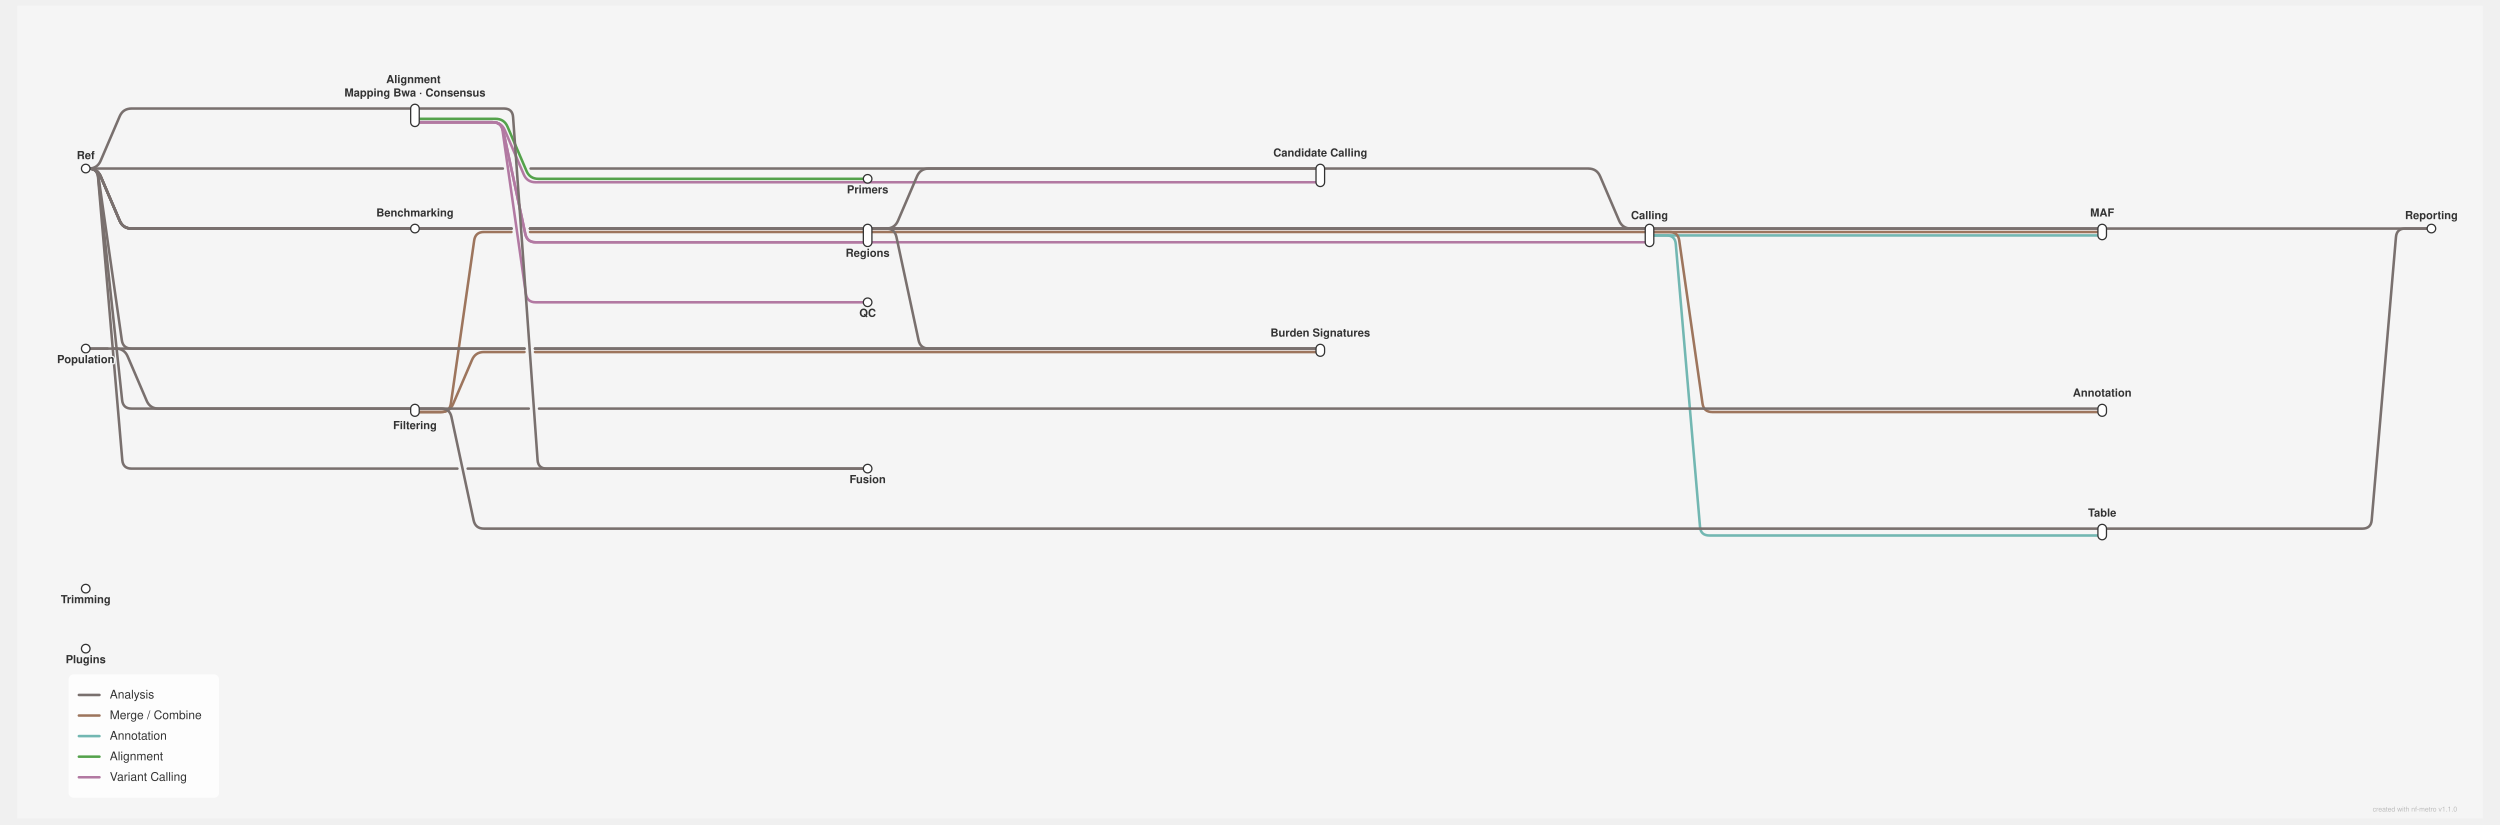
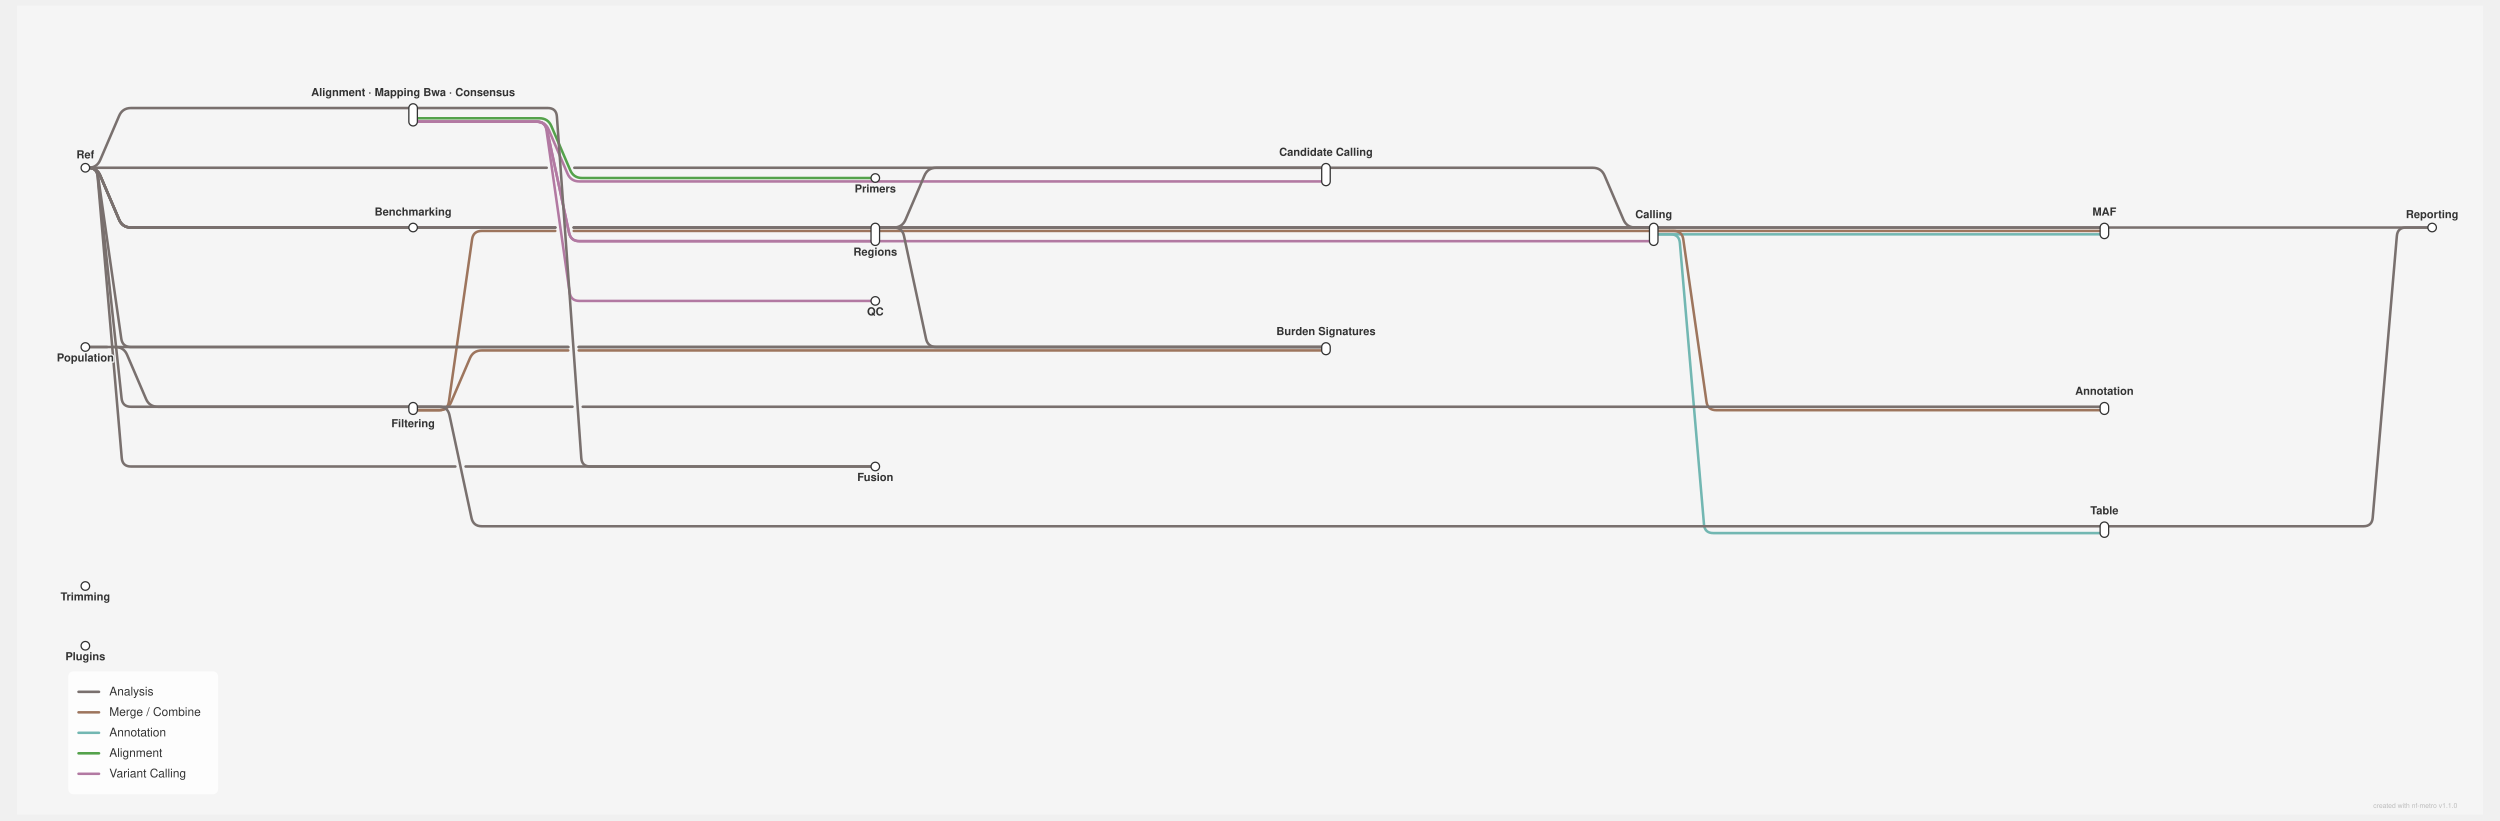
- <svg xmlns="http://www.w3.org/2000/svg" width="2876" height="948" viewBox="-20 0 2916 948" style="color-scheme: light">
+ <svg xmlns="http://www.w3.org/2000/svg" width="2889" height="948" viewBox="-20 0 2929 948" style="color-scheme: light">
  <defs>
</defs>
  <style>.nf-metro-bg { fill: var(--nfm-map-bg, light-dark(#f5f5f5, #2b2b2b)); }
.nf-metro-title { fill: var(--nfm-map-title-color, light-dark(#111111, #ffffff)); }
.nf-metro-station-label { fill: var(--nfm-map-label-color, light-dark(#333333, #e0e0e0)); }
.nf-metro-section-box { fill: var(--nfm-map-section-fill, light-dark(#ededed, #373737)); stroke: var(--nfm-map-section-stroke, light-dark(#e6e6e6, #595959)); }
.nf-metro-section-label { fill: var(--nfm-map-section-label-color, light-dark(#666666, #c8c8c8)); }
.nf-metro-group-label { fill: var(--nfm-map-section-label-color, light-dark(#666666, #c8c8c8)); }
.nf-metro-group-underline { stroke: var(--nfm-map-section-label-color, light-dark(#666666, #c8c8c8)); }
.nf-metro-legend-bg { fill: var(--nfm-map-legend-bg, light-dark(rgba(255, 255, 255, 0.8), rgba(0, 0, 0, 0.3))); }
.nf-metro-legend-text { fill: var(--nfm-map-legend-text-color, light-dark(#333333, #e0e0e0)); }
.nf-metro-marker-stroke { stroke: var(--nfm-map-marker-stroke, light-dark(#333333, #f0f0f0)); }
.nf-metro-label-halo { fill: var(--nfm-map-bg, light-dark(#f5f5f5, #2b2b2b)); stroke: var(--nfm-map-bg, light-dark(#f5f5f5, #2b2b2b)); }</style>
-   <rect x="0" y="0" width="2876" height="948" fill="#f5f5f5" class="nf-metro-bg" />
-   <path d="M464.0,136.0 L554.805,136.0 Q564.805,136.0,566.901,145.778 L592.71,266.222 Q594.805,276.0,604.805,276.0 L1904.0,276.0" stroke="#B279A2" stroke-width="3.0" fill="none" stroke-linecap="round" stroke-linejoin="round" class="metro-line-variant" data-line-id="variant" />
-   <path d="M464.0,136.0 L554.805,136.0 Q564.805,136.0,568.744,145.191 L590.866,196.809 Q594.805,206.0,604.805,206.0 L1520.0,206.0" stroke="#B279A2" stroke-width="3.0" fill="none" stroke-linecap="round" stroke-linejoin="round" class="metro-line-variant" data-line-id="variant" />
-   <path d="M464.0,136.0 L554.805,136.0 Q564.805,136.0,566.219,145.899 L593.391,336.101 Q594.805,346.0,604.805,346.0 L992.0,346.0" stroke="#B279A2" stroke-width="3.0" fill="none" stroke-linecap="round" stroke-linejoin="round" class="metro-line-variant" data-line-id="variant" />
-   <path d="M464.0,136.0 L554.805,136.0 Q564.805,136.0,566.901,145.778 L592.71,266.222 Q594.805,276.0,604.805,276.0 L992.0,276.0" stroke="#B279A2" stroke-width="3.0" fill="none" stroke-linecap="round" stroke-linejoin="round" class="metro-line-variant" data-line-id="variant" />
-   <path d="M464.0,132.0 L558.039,132.0 Q568.039,132.0,571.978,141.191 L594.1,192.809 Q598.039,202.0,608.039,202.0 L992.0,202.0" stroke="#54A24B" stroke-width="3.0" fill="none" stroke-linecap="round" stroke-linejoin="round" class="metro-line-align" data-line-id="align" />
-   <path d="M1904.0,268.0 L2432.0,268.0" stroke="#72B7B2" stroke-width="3.0" stroke-linecap="round" class="metro-line-annotate" data-line-id="annotate" />
-   <path d="M1904.0,268.0 L1923.765,268.0 Q1933.765,268.0,1934.619,277.963 L1962.911,608.037 Q1963.765,618.0,1973.765,618.0 L2432.0,618.0" stroke="#72B7B2" stroke-width="3.0" fill="none" stroke-linecap="round" stroke-linejoin="round" class="metro-line-annotate" data-line-id="annotate" />
-   <path d="M1904.0,264.0 L1927.235,264.0 Q1937.235,264.0,1938.649,273.899 L1965.82,464.101 Q1967.235,474.0,1977.235,474.0 L2432.0,474.0" stroke="#9D755D" stroke-width="3.0" fill="none" stroke-linecap="round" stroke-linejoin="round" class="metro-line-merge" data-line-id="merge" />
-   <path d="M464.0,474.0 L494.5,474.0 Q504.5,474.0,508.439,464.809 L530.561,413.191 Q534.5,404.0,544.5,404.0 L591.74,404.0 M604.026,404.0 L1520.0,404.0" stroke="#9D755D" stroke-width="3.0" fill="none" stroke-linecap="round" stroke-linejoin="round" class="metro-line-merge" data-line-id="merge" />
-   <path d="M464.0,474.0 L494.5,474.0 Q504.5,474.0,505.914,464.101 L533.086,273.899 Q534.5,264.0,544.5,264.0 L576.52,264.0 M598.234,264.0 L2432.0,264.0" stroke="#9D755D" stroke-width="3.0" fill="none" stroke-linecap="round" stroke-linejoin="round" class="metro-line-merge" data-line-id="merge" />
-   <path d="M1520.0,190.0 L1832.5,190.0 Q1842.5,190.0,1846.439,199.191 L1868.561,250.809 Q1872.5,260.0,1882.5,260.0 L1904.0,260.0" stroke="#79706E" stroke-width="3.0" fill="none" stroke-linecap="round" stroke-linejoin="round" class="metro-line-generic" data-line-id="generic" />
-   <path d="M464.0,470.0 L494.5,470.0 Q504.5,470.0,506.595,479.778 L532.405,600.222 Q534.5,610.0,544.5,610.0 L2432.0,610.0" stroke="#79706E" stroke-width="3.0" fill="none" stroke-linecap="round" stroke-linejoin="round" class="metro-line-generic" data-line-id="generic" />
-   <path d="M464.0,120.0 L567.74,120.0 Q577.74,120.0,578.452,129.975 L607.027,530.025 Q607.74,540.0,617.74,540.0 L992.0,540.0" stroke="#79706E" stroke-width="3.0" fill="none" stroke-linecap="round" stroke-linejoin="round" class="metro-line-generic" data-line-id="generic" />
-   <path d="M80.0,400.0 L105.5,400.0 M122.0,400.0 L105.5,400.0 M113.0,400.0 L591.74,400.0 M604.026,400.0 L1520.0,400.0" stroke="#79706E" stroke-width="3.0" fill="none" stroke-linecap="round" stroke-linejoin="round" class="metro-line-generic" data-line-id="generic" />
+   <rect x="0" y="0" width="2889" height="948" fill="#f5f5f5" class="nf-metro-bg" />
+   <path d="M464.0,136.0 L608.805,136.0 Q618.805,136.0,620.901,145.778 L646.71,266.222 Q648.805,276.0,658.805,276.0 L1917.5,276.0" stroke="#B279A2" stroke-width="3.0" fill="none" stroke-linecap="round" stroke-linejoin="round" class="metro-line-variant" data-line-id="variant" />
+   <path d="M464.0,136.0 L608.805,136.0 Q618.805,136.0,622.744,145.191 L644.866,196.809 Q648.805,206.0,658.805,206.0 L1533.5,206.0" stroke="#B279A2" stroke-width="3.0" fill="none" stroke-linecap="round" stroke-linejoin="round" class="metro-line-variant" data-line-id="variant" />
+   <path d="M464.0,136.0 L608.805,136.0 Q618.805,136.0,620.219,145.899 L647.391,336.101 Q648.805,346.0,658.805,346.0 L1005.5,346.0" stroke="#B279A2" stroke-width="3.0" fill="none" stroke-linecap="round" stroke-linejoin="round" class="metro-line-variant" data-line-id="variant" />
+   <path d="M464.0,136.0 L608.805,136.0 Q618.805,136.0,620.901,145.778 L646.71,266.222 Q648.805,276.0,658.805,276.0 L1005.5,276.0" stroke="#B279A2" stroke-width="3.0" fill="none" stroke-linecap="round" stroke-linejoin="round" class="metro-line-variant" data-line-id="variant" />
+   <path d="M464.0,132.0 L612.039,132.0 Q622.039,132.0,625.978,141.191 L648.1,192.809 Q652.039,202.0,662.039,202.0 L1005.5,202.0" stroke="#54A24B" stroke-width="3.0" fill="none" stroke-linecap="round" stroke-linejoin="round" class="metro-line-align" data-line-id="align" />
+   <path d="M1917.5,268.0 L2445.5,268.0" stroke="#72B7B2" stroke-width="3.0" stroke-linecap="round" class="metro-line-annotate" data-line-id="annotate" />
+   <path d="M1917.5,268.0 L1937.265,268.0 Q1947.265,268.0,1948.119,277.963 L1976.411,608.037 Q1977.265,618.0,1987.265,618.0 L2445.5,618.0" stroke="#72B7B2" stroke-width="3.0" fill="none" stroke-linecap="round" stroke-linejoin="round" class="metro-line-annotate" data-line-id="annotate" />
+   <path d="M1917.5,264.0 L1940.735,264.0 Q1950.735,264.0,1952.149,273.899 L1979.32,464.101 Q1980.735,474.0,1990.735,474.0 L2445.5,474.0" stroke="#9D755D" stroke-width="3.0" fill="none" stroke-linecap="round" stroke-linejoin="round" class="metro-line-merge" data-line-id="merge" />
+   <path d="M464.0,474.0 L494.5,474.0 Q504.5,474.0,508.439,464.809 L530.561,413.191 Q534.5,404.0,544.5,404.0 L645.74,404.0 M658.026,404.0 L1533.5,404.0" stroke="#9D755D" stroke-width="3.0" fill="none" stroke-linecap="round" stroke-linejoin="round" class="metro-line-merge" data-line-id="merge" />
+   <path d="M464.0,474.0 L494.5,474.0 Q504.5,474.0,505.914,464.101 L533.086,273.899 Q534.5,264.0,544.5,264.0 L630.52,264.0 M652.234,264.0 L2445.5,264.0" stroke="#9D755D" stroke-width="3.0" fill="none" stroke-linecap="round" stroke-linejoin="round" class="metro-line-merge" data-line-id="merge" />
+   <path d="M1533.5,190.0 L1846.0,190.0 Q1856.0,190.0,1859.939,199.191 L1882.061,250.809 Q1886.0,260.0,1896.0,260.0 L1917.5,260.0" stroke="#79706E" stroke-width="3.0" fill="none" stroke-linecap="round" stroke-linejoin="round" class="metro-line-generic" data-line-id="generic" />
+   <path d="M464.0,470.0 L494.5,470.0 Q504.5,470.0,506.595,479.778 L532.405,600.222 Q534.5,610.0,544.5,610.0 L2445.5,610.0" stroke="#79706E" stroke-width="3.0" fill="none" stroke-linecap="round" stroke-linejoin="round" class="metro-line-generic" data-line-id="generic" />
+   <path d="M464.0,120.0 L621.74,120.0 Q631.74,120.0,632.452,129.975 L661.027,530.025 Q661.74,540.0,671.74,540.0 L1005.5,540.0" stroke="#79706E" stroke-width="3.0" fill="none" stroke-linecap="round" stroke-linejoin="round" class="metro-line-generic" data-line-id="generic" />
+   <path d="M80.0,400.0 L105.5,400.0 M122.0,400.0 L105.5,400.0 M113.0,400.0 L645.74,400.0 M658.026,400.0 L1533.5,400.0" stroke="#79706E" stroke-width="3.0" fill="none" stroke-linecap="round" stroke-linejoin="round" class="metro-line-generic" data-line-id="generic" />
  <path d="M80.0,400.0 L105.5,400.0 M113.0,400.0 L115.0,400.0 Q125.0,400.0,128.939,409.191 L151.061,460.809 Q155.0,470.0,165.0,470.0 L464.0,470.0" stroke="#79706E" stroke-width="3.0" fill="none" stroke-linecap="round" stroke-linejoin="round" class="metro-line-generic" data-line-id="generic" />
-   <path d="M80.0,190.0 L83.5,190.0 Q93.5,190.0,94.565,199.943 L122.435,460.057 Q123.5,470.0,133.5,470.0 L596.74,470.0 M608.74,470.0 L2432.0,470.0" stroke="#79706E" stroke-width="3.0" fill="none" stroke-linecap="round" stroke-linejoin="round" class="metro-line-generic" data-line-id="generic" />
+   <path d="M80.0,190.0 L83.5,190.0 Q93.5,190.0,94.565,199.943 L122.435,460.057 Q123.5,470.0,133.5,470.0 L650.74,470.0 M662.74,470.0 L2445.5,470.0" stroke="#79706E" stroke-width="3.0" fill="none" stroke-linecap="round" stroke-linejoin="round" class="metro-line-generic" data-line-id="generic" />
  <path d="M80.0,190.0 L83.5,190.0 Q93.5,190.0,97.439,199.191 L119.561,250.809 Q123.5,260.0,133.5,260.0 L464.0,260.0" stroke="#79706E" stroke-width="3.0" fill="none" stroke-linecap="round" stroke-linejoin="round" class="metro-line-generic" data-line-id="generic" />
-   <path d="M80.0,190.0 L83.5,190.0 Q93.5,190.0,94.914,199.899 L122.086,390.101 Q123.5,400.0,133.5,400.0 L591.74,400.0 M604.026,400.0 L1520.0,400.0" stroke="#79706E" stroke-width="3.0" fill="none" stroke-linecap="round" stroke-linejoin="round" class="metro-line-generic" data-line-id="generic" />
-   <path d="M80.0,190.0 L83.5,190.0 Q93.5,190.0,97.439,199.191 L119.561,250.809 Q123.5,260.0,133.5,260.0 L576.52,260.0 M598.234,260.0 L1904.0,260.0" stroke="#79706E" stroke-width="3.0" fill="none" stroke-linecap="round" stroke-linejoin="round" class="metro-line-generic" data-line-id="generic" />
-   <path d="M80.0,190.0 L566.52,190.0 M598.896,190.0 L1520.0,190.0" stroke="#79706E" stroke-width="3.0" fill="none" stroke-linecap="round" stroke-linejoin="round" class="metro-line-generic" data-line-id="generic" />
-   <path d="M80.0,190.0 L83.5,190.0 Q93.5,190.0,94.354,199.963 L122.646,530.037 Q123.5,540.0,133.5,540.0 L513.5,540.0 M525.5,540.0 L992.0,540.0" stroke="#79706E" stroke-width="3.0" fill="none" stroke-linecap="round" stroke-linejoin="round" class="metro-line-generic" data-line-id="generic" />
-   <path d="M80.0,190.0 L83.5,190.0 Q93.5,190.0,97.439,199.191 L119.561,250.809 Q123.5,260.0,133.5,260.0 L576.52,260.0 M598.234,260.0 L2432.0,260.0" stroke="#79706E" stroke-width="3.0" fill="none" stroke-linecap="round" stroke-linejoin="round" class="metro-line-generic" data-line-id="generic" />
+   <path d="M80.0,190.0 L83.5,190.0 Q93.5,190.0,94.914,199.899 L122.086,390.101 Q123.5,400.0,133.5,400.0 L645.74,400.0 M658.026,400.0 L1533.5,400.0" stroke="#79706E" stroke-width="3.0" fill="none" stroke-linecap="round" stroke-linejoin="round" class="metro-line-generic" data-line-id="generic" />
+   <path d="M80.0,190.0 L83.5,190.0 Q93.5,190.0,97.439,199.191 L119.561,250.809 Q123.5,260.0,133.5,260.0 L630.52,260.0 M652.234,260.0 L1917.5,260.0" stroke="#79706E" stroke-width="3.0" fill="none" stroke-linecap="round" stroke-linejoin="round" class="metro-line-generic" data-line-id="generic" />
+   <path d="M80.0,190.0 L620.52,190.0 M652.896,190.0 L1533.5,190.0" stroke="#79706E" stroke-width="3.0" fill="none" stroke-linecap="round" stroke-linejoin="round" class="metro-line-generic" data-line-id="generic" />
+   <path d="M80.0,190.0 L83.5,190.0 Q93.5,190.0,94.354,199.963 L122.646,530.037 Q123.5,540.0,133.5,540.0 L513.5,540.0 M525.5,540.0 L1005.5,540.0" stroke="#79706E" stroke-width="3.0" fill="none" stroke-linecap="round" stroke-linejoin="round" class="metro-line-generic" data-line-id="generic" />
+   <path d="M80.0,190.0 L83.5,190.0 Q93.5,190.0,97.439,199.191 L119.561,250.809 Q123.5,260.0,133.5,260.0 L630.52,260.0 M652.234,260.0 L2445.5,260.0" stroke="#79706E" stroke-width="3.0" fill="none" stroke-linecap="round" stroke-linejoin="round" class="metro-line-generic" data-line-id="generic" />
  <path d="M80.0,190.0 L83.5,190.0 Q93.5,190.0,97.439,180.809 L119.561,129.191 Q123.5,120.0,133.5,120.0 L464.0,120.0" stroke="#79706E" stroke-width="3.0" fill="none" stroke-linecap="round" stroke-linejoin="round" class="metro-line-generic" data-line-id="generic" />
-   <path d="M80.0,190.0 L83.5,190.0 Q93.5,190.0,97.439,199.191 L119.561,250.809 Q123.5,260.0,133.5,260.0 L576.52,260.0 M598.234,260.0 L992.0,260.0" stroke="#79706E" stroke-width="3.0" fill="none" stroke-linecap="round" stroke-linejoin="round" class="metro-line-generic" data-line-id="generic" />
-   <path d="M992.0,260.0 L1013.5,260.0 Q1023.5,260.0,1025.595,269.778 L1051.405,390.222 Q1053.5,400.0,1063.5,400.0 L1520.0,400.0" stroke="#79706E" stroke-width="3.0" fill="none" stroke-linecap="round" stroke-linejoin="round" class="metro-line-generic" data-line-id="generic" />
-   <path d="M992.0,260.0 L1013.5,260.0 Q1023.5,260.0,1027.439,250.809 L1049.561,199.191 Q1053.5,190.0,1063.5,190.0 L1520.0,190.0" stroke="#79706E" stroke-width="3.0" fill="none" stroke-linecap="round" stroke-linejoin="round" class="metro-line-generic" data-line-id="generic" />
-   <path d="M992.0,260.0 L2816.0,260.0" stroke="#79706E" stroke-width="3.0" stroke-linecap="round" class="metro-line-generic" data-line-id="generic" />
-   <path d="M2432.0,610.0 L2735.5,610.0 Q2745.5,610.0,2746.354,600.037 L2774.646,269.963 Q2775.5,260.0,2785.5,260.0 L2816.0,260.0" stroke="#79706E" stroke-width="3.0" fill="none" stroke-linecap="round" stroke-linejoin="round" class="metro-line-generic" data-line-id="generic" />
+   <path d="M80.0,190.0 L83.5,190.0 Q93.5,190.0,97.439,199.191 L119.561,250.809 Q123.5,260.0,133.5,260.0 L630.52,260.0 M652.234,260.0 L1005.5,260.0" stroke="#79706E" stroke-width="3.0" fill="none" stroke-linecap="round" stroke-linejoin="round" class="metro-line-generic" data-line-id="generic" />
+   <path d="M1005.5,260.0 L1027.0,260.0 Q1037.0,260.0,1039.095,269.778 L1064.905,390.222 Q1067.0,400.0,1077.0,400.0 L1533.5,400.0" stroke="#79706E" stroke-width="3.0" fill="none" stroke-linecap="round" stroke-linejoin="round" class="metro-line-generic" data-line-id="generic" />
+   <path d="M1005.5,260.0 L1027.0,260.0 Q1037.0,260.0,1040.939,250.809 L1063.061,199.191 Q1067.0,190.0,1077.0,190.0 L1533.5,190.0" stroke="#79706E" stroke-width="3.0" fill="none" stroke-linecap="round" stroke-linejoin="round" class="metro-line-generic" data-line-id="generic" />
+   <path d="M1005.5,260.0 L2829.5,260.0" stroke="#79706E" stroke-width="3.0" stroke-linecap="round" class="metro-line-generic" data-line-id="generic" />
+   <path d="M2445.5,610.0 L2749.0,610.0 Q2759.0,610.0,2759.854,600.037 L2788.146,269.963 Q2789.0,260.0,2799.0,260.0 L2829.5,260.0" stroke="#79706E" stroke-width="3.0" fill="none" stroke-linecap="round" stroke-linejoin="round" class="metro-line-generic" data-line-id="generic" />
  <g class="nf-metro-station-group" data-node-id="g_ref_generic" data-node-cx="80.0" data-node-cy="190.0" data-node-r="5.0" data-node-groups="generic" data-node-w="10.0" data-node-h="10.0" data-node-rx="5.0">
    <rect x="75.0" y="185.0" width="10.0" height="10.0" rx="5.0" ry="5.0" fill="#ffffff" stroke="#333333" stroke-width="1.5" class="nf-metro-station" data-station-id="g_ref_generic" data-station-lines="generic" data-station-label="Ref" />
  </g>
  <g class="nf-metro-station-group" data-node-id="g_mapping_mapping_bwa_consensus_generic" data-node-cx="464.0" data-node-cy="128.0" data-node-r="5.0" data-node-groups="align,generic,variant" data-node-w="10.0" data-node-h="26.0" data-node-rx="5.0">
-     <rect x="459.0" y="115.0" width="10.0" height="26.0" rx="5.0" ry="5.0" fill="#ffffff" stroke="#333333" stroke-width="1.5" class="nf-metro-station" data-station-id="g_mapping_mapping_bwa_consensus_generic" data-station-lines="align,generic,variant" data-station-label="Alignment Mapping Bwa · Consensus" />
+     <rect x="459.0" y="115.0" width="10.0" height="26.0" rx="5.0" ry="5.0" fill="#ffffff" stroke="#333333" stroke-width="1.5" class="nf-metro-station" data-station-id="g_mapping_mapping_bwa_consensus_generic" data-station-lines="align,generic,variant" data-station-label="Alignment · Mapping Bwa · Consensus" />
  </g>
-   <g class="nf-metro-station-group" data-node-id="g_qc_qc" data-node-cx="992.0" data-node-cy="346.0" data-node-r="5.0" data-node-groups="variant" data-node-w="10.0" data-node-h="10.0" data-node-rx="5.0">
-     <rect x="987.0" y="341.0" width="10.0" height="10.0" rx="5.0" ry="5.0" fill="#ffffff" stroke="#333333" stroke-width="1.5" class="nf-metro-station" data-station-id="g_qc_qc" data-station-lines="variant" data-station-label="QC" />
+   <g class="nf-metro-station-group" data-node-id="g_qc_qc" data-node-cx="1005.5" data-node-cy="346.0" data-node-r="5.0" data-node-groups="variant" data-node-w="10.0" data-node-h="10.0" data-node-rx="5.0">
+     <rect x="1000.5" y="341.0" width="10.0" height="10.0" rx="5.0" ry="5.0" fill="#ffffff" stroke="#333333" stroke-width="1.5" class="nf-metro-station" data-station-id="g_qc_qc" data-station-lines="variant" data-station-label="QC" />
  </g>
-   <g class="nf-metro-station-group" data-node-id="g_regions_generic" data-node-cx="992.0" data-node-cy="268.0" data-node-r="5.0" data-node-groups="generic,variant" data-node-w="10.0" data-node-h="26.0" data-node-rx="5.0">
-     <rect x="987.0" y="255.0" width="10.0" height="26.0" rx="5.0" ry="5.0" fill="#ffffff" stroke="#333333" stroke-width="1.5" class="nf-metro-station" data-station-id="g_regions_generic" data-station-lines="generic,variant" data-station-label="Regions" />
+   <g class="nf-metro-station-group" data-node-id="g_regions_generic" data-node-cx="1005.5" data-node-cy="268.0" data-node-r="5.0" data-node-groups="generic,variant" data-node-w="10.0" data-node-h="26.0" data-node-rx="5.0">
+     <rect x="1000.5" y="255.0" width="10.0" height="26.0" rx="5.0" ry="5.0" fill="#ffffff" stroke="#333333" stroke-width="1.5" class="nf-metro-station" data-station-id="g_regions_generic" data-station-lines="generic,variant" data-station-label="Regions" />
  </g>
-   <g class="nf-metro-station-group" data-node-id="g_candidate_calling_variant" data-node-cx="1520.0" data-node-cy="198.0" data-node-r="5.0" data-node-groups="generic,variant" data-node-w="10.0" data-node-h="26.0" data-node-rx="5.0">
-     <rect x="1515.0" y="185.0" width="10.0" height="26.0" rx="5.0" ry="5.0" fill="#ffffff" stroke="#333333" stroke-width="1.5" class="nf-metro-station" data-station-id="g_candidate_calling_variant" data-station-lines="generic,variant" data-station-label="Candidate Calling" />
+   <g class="nf-metro-station-group" data-node-id="g_candidate_calling_variant" data-node-cx="1533.5" data-node-cy="198.0" data-node-r="5.0" data-node-groups="generic,variant" data-node-w="10.0" data-node-h="26.0" data-node-rx="5.0">
+     <rect x="1528.5" y="185.0" width="10.0" height="26.0" rx="5.0" ry="5.0" fill="#ffffff" stroke="#333333" stroke-width="1.5" class="nf-metro-station" data-station-id="g_candidate_calling_variant" data-station-lines="generic,variant" data-station-label="Candidate Calling" />
  </g>
-   <g class="nf-metro-station-group" data-node-id="g_calling_annotate" data-node-cx="1904.0" data-node-cy="268.0" data-node-r="5.0" data-node-groups="annotate,generic,merge,variant" data-node-w="10.0" data-node-h="26.0" data-node-rx="5.0">
-     <rect x="1899.0" y="255.0" width="10.0" height="26.0" rx="5.0" ry="5.0" fill="#ffffff" stroke="#333333" stroke-width="1.5" class="nf-metro-station" data-station-id="g_calling_annotate" data-station-lines="annotate,generic,merge,variant" data-station-label="Calling" />
+   <g class="nf-metro-station-group" data-node-id="g_calling_annotate" data-node-cx="1917.5" data-node-cy="268.0" data-node-r="5.0" data-node-groups="annotate,generic,merge,variant" data-node-w="10.0" data-node-h="26.0" data-node-rx="5.0">
+     <rect x="1912.5" y="255.0" width="10.0" height="26.0" rx="5.0" ry="5.0" fill="#ffffff" stroke="#333333" stroke-width="1.5" class="nf-metro-station" data-station-id="g_calling_annotate" data-station-lines="annotate,generic,merge,variant" data-station-label="Calling" />
  </g>
-   <g class="nf-metro-station-group" data-node-id="g_annotation_annotate" data-node-cx="2432.0" data-node-cy="472.0" data-node-r="5.0" data-node-groups="generic,merge" data-node-w="10.0" data-node-h="14.0" data-node-rx="5.0">
-     <rect x="2427.0" y="465.0" width="10.0" height="14.0" rx="5.0" ry="5.0" fill="#ffffff" stroke="#333333" stroke-width="1.5" class="nf-metro-station" data-station-id="g_annotation_annotate" data-station-lines="generic,merge" data-station-label="Annotation" />
+   <g class="nf-metro-station-group" data-node-id="g_annotation_annotate" data-node-cx="2445.5" data-node-cy="472.0" data-node-r="5.0" data-node-groups="generic,merge" data-node-w="10.0" data-node-h="14.0" data-node-rx="5.0">
+     <rect x="2440.5" y="465.0" width="10.0" height="14.0" rx="5.0" ry="5.0" fill="#ffffff" stroke="#333333" stroke-width="1.5" class="nf-metro-station" data-station-id="g_annotation_annotate" data-station-lines="generic,merge" data-station-label="Annotation" />
  </g>
  <g class="nf-metro-station-group" data-node-id="g_trimming_generic" data-node-cx="80.0" data-node-cy="680.0" data-node-r="5.0" data-node-groups="" data-node-w="10.0" data-node-h="10.0" data-node-rx="5.0">
    <rect x="75.0" y="675.0" width="10.0" height="10.0" rx="5.0" ry="5.0" fill="#ffffff" stroke="#333333" stroke-width="1.5" class="nf-metro-station" data-station-id="g_trimming_generic" data-station-lines="" data-station-label="Trimming" />
  </g>
-   <g class="nf-metro-station-group" data-node-id="g_primers_align" data-node-cx="992.0" data-node-cy="202.0" data-node-r="5.0" data-node-groups="align" data-node-w="10.0" data-node-h="10.0" data-node-rx="5.0">
-     <rect x="987.0" y="197.0" width="10.0" height="10.0" rx="5.0" ry="5.0" fill="#ffffff" stroke="#333333" stroke-width="1.5" class="nf-metro-station" data-station-id="g_primers_align" data-station-lines="align" data-station-label="Primers" />
+   <g class="nf-metro-station-group" data-node-id="g_primers_align" data-node-cx="1005.5" data-node-cy="202.0" data-node-r="5.0" data-node-groups="align" data-node-w="10.0" data-node-h="10.0" data-node-rx="5.0">
+     <rect x="1000.5" y="197.0" width="10.0" height="10.0" rx="5.0" ry="5.0" fill="#ffffff" stroke="#333333" stroke-width="1.5" class="nf-metro-station" data-station-id="g_primers_align" data-station-lines="align" data-station-label="Primers" />
  </g>
  <g class="nf-metro-station-group" data-node-id="g_population_generic" data-node-cx="80.0" data-node-cy="400.0" data-node-r="5.0" data-node-groups="generic" data-node-w="10.0" data-node-h="10.0" data-node-rx="5.0">
    <rect x="75.0" y="395.0" width="10.0" height="10.0" rx="5.0" ry="5.0" fill="#ffffff" stroke="#333333" stroke-width="1.5" class="nf-metro-station" data-station-id="g_population_generic" data-station-lines="generic" data-station-label="Population" />
  </g>
  <g class="nf-metro-station-group" data-node-id="g_filtering_generic" data-node-cx="464.0" data-node-cy="472.0" data-node-r="5.0" data-node-groups="generic,merge" data-node-w="10.0" data-node-h="14.0" data-node-rx="5.0">
    <rect x="459.0" y="465.0" width="10.0" height="14.0" rx="5.0" ry="5.0" fill="#ffffff" stroke="#333333" stroke-width="1.5" class="nf-metro-station" data-station-id="g_filtering_generic" data-station-lines="generic,merge" data-station-label="Filtering" />
  </g>
-   <g class="nf-metro-station-group" data-node-id="g_table_generic" data-node-cx="2432.0" data-node-cy="614.0" data-node-r="5.0" data-node-groups="annotate,generic" data-node-w="10.0" data-node-h="18.0" data-node-rx="5.0">
-     <rect x="2427.0" y="605.0" width="10.0" height="18.0" rx="5.0" ry="5.0" fill="#ffffff" stroke="#333333" stroke-width="1.5" class="nf-metro-station" data-station-id="g_table_generic" data-station-lines="annotate,generic" data-station-label="Table" />
+   <g class="nf-metro-station-group" data-node-id="g_table_generic" data-node-cx="2445.5" data-node-cy="614.0" data-node-r="5.0" data-node-groups="annotate,generic" data-node-w="10.0" data-node-h="18.0" data-node-rx="5.0">
+     <rect x="2440.5" y="605.0" width="10.0" height="18.0" rx="5.0" ry="5.0" fill="#ffffff" stroke="#333333" stroke-width="1.5" class="nf-metro-station" data-station-id="g_table_generic" data-station-lines="annotate,generic" data-station-label="Table" />
  </g>
-   <g class="nf-metro-station-group" data-node-id="g_report_report" data-node-cx="2816.0" data-node-cy="260.0" data-node-r="5.0" data-node-groups="generic" data-node-w="10.0" data-node-h="10.0" data-node-rx="5.0">
-     <rect x="2811.0" y="255.0" width="10.0" height="10.0" rx="5.0" ry="5.0" fill="#ffffff" stroke="#333333" stroke-width="1.5" class="nf-metro-station" data-station-id="g_report_report" data-station-lines="generic" data-station-label="Reporting" />
+   <g class="nf-metro-station-group" data-node-id="g_report_report" data-node-cx="2829.5" data-node-cy="260.0" data-node-r="5.0" data-node-groups="generic" data-node-w="10.0" data-node-h="10.0" data-node-rx="5.0">
+     <rect x="2824.5" y="255.0" width="10.0" height="10.0" rx="5.0" ry="5.0" fill="#ffffff" stroke="#333333" stroke-width="1.5" class="nf-metro-station" data-station-id="g_report_report" data-station-lines="generic" data-station-label="Reporting" />
  </g>
-   <g class="nf-metro-station-group" data-node-id="g_maf_generic" data-node-cx="2432.0" data-node-cy="264.0" data-node-r="5.0" data-node-groups="annotate,generic,merge" data-node-w="10.0" data-node-h="18.0" data-node-rx="5.0">
-     <rect x="2427.0" y="255.0" width="10.0" height="18.0" rx="5.0" ry="5.0" fill="#ffffff" stroke="#333333" stroke-width="1.5" class="nf-metro-station" data-station-id="g_maf_generic" data-station-lines="annotate,generic,merge" data-station-label="MAF" />
+   <g class="nf-metro-station-group" data-node-id="g_maf_generic" data-node-cx="2445.5" data-node-cy="264.0" data-node-r="5.0" data-node-groups="annotate,generic,merge" data-node-w="10.0" data-node-h="18.0" data-node-rx="5.0">
+     <rect x="2440.5" y="255.0" width="10.0" height="18.0" rx="5.0" ry="5.0" fill="#ffffff" stroke="#333333" stroke-width="1.5" class="nf-metro-station" data-station-id="g_maf_generic" data-station-lines="annotate,generic,merge" data-station-label="MAF" />
  </g>
  <g class="nf-metro-station-group" data-node-id="g_plugins_generic" data-node-cx="80.0" data-node-cy="750.0" data-node-r="5.0" data-node-groups="" data-node-w="10.0" data-node-h="10.0" data-node-rx="5.0">
    <rect x="75.0" y="745.0" width="10.0" height="10.0" rx="5.0" ry="5.0" fill="#ffffff" stroke="#333333" stroke-width="1.5" class="nf-metro-station" data-station-id="g_plugins_generic" data-station-lines="" data-station-label="Plugins" />
  </g>
  <g class="nf-metro-station-group" data-node-id="g_benchmarking_generic" data-node-cx="464.0" data-node-cy="260.0" data-node-r="5.0" data-node-groups="generic" data-node-w="10.0" data-node-h="10.0" data-node-rx="5.0">
    <rect x="459.0" y="255.0" width="10.0" height="10.0" rx="5.0" ry="5.0" fill="#ffffff" stroke="#333333" stroke-width="1.5" class="nf-metro-station" data-station-id="g_benchmarking_generic" data-station-lines="generic" data-station-label="Benchmarking" />
  </g>
-   <g class="nf-metro-station-group" data-node-id="g_burden_signatures_generic" data-node-cx="1520.0" data-node-cy="402.0" data-node-r="5.0" data-node-groups="generic,merge" data-node-w="10.0" data-node-h="14.0" data-node-rx="5.0">
-     <rect x="1515.0" y="395.0" width="10.0" height="14.0" rx="5.0" ry="5.0" fill="#ffffff" stroke="#333333" stroke-width="1.5" class="nf-metro-station" data-station-id="g_burden_signatures_generic" data-station-lines="generic,merge" data-station-label="Burden Signatures" />
+   <g class="nf-metro-station-group" data-node-id="g_burden_signatures_generic" data-node-cx="1533.5" data-node-cy="402.0" data-node-r="5.0" data-node-groups="generic,merge" data-node-w="10.0" data-node-h="14.0" data-node-rx="5.0">
+     <rect x="1528.5" y="395.0" width="10.0" height="14.0" rx="5.0" ry="5.0" fill="#ffffff" stroke="#333333" stroke-width="1.5" class="nf-metro-station" data-station-id="g_burden_signatures_generic" data-station-lines="generic,merge" data-station-label="Burden Signatures" />
  </g>
-   <g class="nf-metro-station-group" data-node-id="g_fusion_align" data-node-cx="992.0" data-node-cy="540.0" data-node-r="5.0" data-node-groups="generic" data-node-w="10.0" data-node-h="10.0" data-node-rx="5.0">
-     <rect x="987.0" y="535.0" width="10.0" height="10.0" rx="5.0" ry="5.0" fill="#ffffff" stroke="#333333" stroke-width="1.5" class="nf-metro-station" data-station-id="g_fusion_align" data-station-lines="generic" data-station-label="Fusion" />
+   <g class="nf-metro-station-group" data-node-id="g_fusion_align" data-node-cx="1005.5" data-node-cy="540.0" data-node-r="5.0" data-node-groups="generic" data-node-w="10.0" data-node-h="10.0" data-node-rx="5.0">
+     <rect x="1000.5" y="535.0" width="10.0" height="10.0" rx="5.0" ry="5.0" fill="#ffffff" stroke="#333333" stroke-width="1.5" class="nf-metro-station" data-station-id="g_fusion_align" data-station-lines="generic" data-station-label="Fusion" />
  </g>
  <text x="80.0" y="179.0" font-size="13.0" fill="#f5f5f5" stroke="#f5f5f5" stroke-width="3.0" stroke-linejoin="round" font-family="'Helvetica Neue', Helvetica, Arial, sans-serif" font-weight="bold" aria-hidden="true" class="nf-metro-label-halo" text-anchor="middle" dominant-baseline="auto">Ref</text>
  <text x="80.0" y="179.0" font-size="13.0" fill="#333333" font-family="'Helvetica Neue', Helvetica, Arial, sans-serif" font-weight="bold" text-anchor="middle" dominant-baseline="auto" data-station-id="g_ref_generic" class="nf-metro-station-label">Ref</text>
  <text x="80.0" y="411.0" font-size="13.0" fill="#f5f5f5" stroke="#f5f5f5" stroke-width="3.0" stroke-linejoin="round" font-family="'Helvetica Neue', Helvetica, Arial, sans-serif" font-weight="bold" aria-hidden="true" class="nf-metro-label-halo" text-anchor="middle" dominant-baseline="hanging">Population</text>
  <text x="80.0" y="411.0" font-size="13.0" fill="#333333" font-family="'Helvetica Neue', Helvetica, Arial, sans-serif" font-weight="bold" text-anchor="middle" dominant-baseline="hanging" data-station-id="g_population_generic" class="nf-metro-station-label">Population</text>
  <text x="80.0" y="691.0" font-size="13.0" fill="#f5f5f5" stroke="#f5f5f5" stroke-width="3.0" stroke-linejoin="round" font-family="'Helvetica Neue', Helvetica, Arial, sans-serif" font-weight="bold" aria-hidden="true" class="nf-metro-label-halo" text-anchor="middle" dominant-baseline="hanging">Trimming</text>
  <text x="80.0" y="691.0" font-size="13.0" fill="#333333" font-family="'Helvetica Neue', Helvetica, Arial, sans-serif" font-weight="bold" text-anchor="middle" dominant-baseline="hanging" data-station-id="g_trimming_generic" class="nf-metro-station-label">Trimming</text>
  <text x="80.0" y="761.0" font-size="13.0" fill="#f5f5f5" stroke="#f5f5f5" stroke-width="3.0" stroke-linejoin="round" font-family="'Helvetica Neue', Helvetica, Arial, sans-serif" font-weight="bold" aria-hidden="true" class="nf-metro-label-halo" text-anchor="middle" dominant-baseline="hanging">Plugins</text>
  <text x="80.0" y="761.0" font-size="13.0" fill="#333333" font-family="'Helvetica Neue', Helvetica, Arial, sans-serif" font-weight="bold" text-anchor="middle" dominant-baseline="hanging" data-station-id="g_plugins_generic" class="nf-metro-station-label">Plugins</text>
-   <text x="464.0" y="90.4" font-size="13.0" fill="#f5f5f5" stroke="#f5f5f5" stroke-width="3.0" stroke-linejoin="round" font-family="'Helvetica Neue', Helvetica, Arial, sans-serif" font-weight="bold" aria-hidden="true" class="nf-metro-label-halo" text-anchor="middle" dominant-baseline="auto">
-     <tspan x="464.0" dy="0em">Alignment</tspan>
-     <tspan x="464.0" dy="1.2em">Mapping Bwa · Consensus</tspan>
-   </text>
-   <text x="464.0" y="90.4" font-size="13.0" fill="#333333" font-family="'Helvetica Neue', Helvetica, Arial, sans-serif" font-weight="bold" text-anchor="middle" dominant-baseline="auto" data-station-id="g_mapping_mapping_bwa_consensus_generic" class="nf-metro-station-label">
-     <tspan x="464.0" dy="0em">Alignment</tspan>
-     <tspan x="464.0" dy="1.2em">Mapping Bwa · Consensus</tspan>
-   </text>
+   <text x="464.0" y="106.0" font-size="13.0" fill="#f5f5f5" stroke="#f5f5f5" stroke-width="3.0" stroke-linejoin="round" font-family="'Helvetica Neue', Helvetica, Arial, sans-serif" font-weight="bold" aria-hidden="true" class="nf-metro-label-halo" text-anchor="middle" dominant-baseline="auto">Alignment · Mapping Bwa · Consensus</text>
+   <text x="464.0" y="106.0" font-size="13.0" fill="#333333" font-family="'Helvetica Neue', Helvetica, Arial, sans-serif" font-weight="bold" text-anchor="middle" dominant-baseline="auto" data-station-id="g_mapping_mapping_bwa_consensus_generic" class="nf-metro-station-label">Alignment · Mapping Bwa · Consensus</text>
  <text x="464.0" y="246.0" font-size="13.0" fill="#f5f5f5" stroke="#f5f5f5" stroke-width="3.0" stroke-linejoin="round" font-family="'Helvetica Neue', Helvetica, Arial, sans-serif" font-weight="bold" aria-hidden="true" class="nf-metro-label-halo" text-anchor="middle" dominant-baseline="auto">Benchmarking</text>
  <text x="464.0" y="246.0" font-size="13.0" fill="#333333" font-family="'Helvetica Neue', Helvetica, Arial, sans-serif" font-weight="bold" text-anchor="middle" dominant-baseline="auto" data-station-id="g_benchmarking_generic" class="nf-metro-station-label">Benchmarking</text>
  <text x="464.0" y="488.0" font-size="13.0" fill="#f5f5f5" stroke="#f5f5f5" stroke-width="3.0" stroke-linejoin="round" font-family="'Helvetica Neue', Helvetica, Arial, sans-serif" font-weight="bold" aria-hidden="true" class="nf-metro-label-halo" text-anchor="middle" dominant-baseline="hanging">Filtering</text>
  <text x="464.0" y="488.0" font-size="13.0" fill="#333333" font-family="'Helvetica Neue', Helvetica, Arial, sans-serif" font-weight="bold" text-anchor="middle" dominant-baseline="hanging" data-station-id="g_filtering_generic" class="nf-metro-station-label">Filtering</text>
-   <text x="992.0" y="213.0" font-size="13.0" fill="#f5f5f5" stroke="#f5f5f5" stroke-width="3.0" stroke-linejoin="round" font-family="'Helvetica Neue', Helvetica, Arial, sans-serif" font-weight="bold" aria-hidden="true" class="nf-metro-label-halo" text-anchor="middle" dominant-baseline="hanging">Primers</text>
-   <text x="992.0" y="213.0" font-size="13.0" fill="#333333" font-family="'Helvetica Neue', Helvetica, Arial, sans-serif" font-weight="bold" text-anchor="middle" dominant-baseline="hanging" data-station-id="g_primers_align" class="nf-metro-station-label">Primers</text>
-   <text x="992.0" y="287.0" font-size="13.0" fill="#f5f5f5" stroke="#f5f5f5" stroke-width="3.0" stroke-linejoin="round" font-family="'Helvetica Neue', Helvetica, Arial, sans-serif" font-weight="bold" aria-hidden="true" class="nf-metro-label-halo" text-anchor="middle" dominant-baseline="hanging">Regions</text>
-   <text x="992.0" y="287.0" font-size="13.0" fill="#333333" font-family="'Helvetica Neue', Helvetica, Arial, sans-serif" font-weight="bold" text-anchor="middle" dominant-baseline="hanging" data-station-id="g_regions_generic" class="nf-metro-station-label">Regions</text>
-   <text x="992.0" y="357.0" font-size="13.0" fill="#f5f5f5" stroke="#f5f5f5" stroke-width="3.0" stroke-linejoin="round" font-family="'Helvetica Neue', Helvetica, Arial, sans-serif" font-weight="bold" aria-hidden="true" class="nf-metro-label-halo" text-anchor="middle" dominant-baseline="hanging">QC</text>
-   <text x="992.0" y="357.0" font-size="13.0" fill="#333333" font-family="'Helvetica Neue', Helvetica, Arial, sans-serif" font-weight="bold" text-anchor="middle" dominant-baseline="hanging" data-station-id="g_qc_qc" class="nf-metro-station-label">QC</text>
-   <text x="992.0" y="551.0" font-size="13.0" fill="#f5f5f5" stroke="#f5f5f5" stroke-width="3.0" stroke-linejoin="round" font-family="'Helvetica Neue', Helvetica, Arial, sans-serif" font-weight="bold" aria-hidden="true" class="nf-metro-label-halo" text-anchor="middle" dominant-baseline="hanging">Fusion</text>
-   <text x="992.0" y="551.0" font-size="13.0" fill="#333333" font-family="'Helvetica Neue', Helvetica, Arial, sans-serif" font-weight="bold" text-anchor="middle" dominant-baseline="hanging" data-station-id="g_fusion_align" class="nf-metro-station-label">Fusion</text>
-   <text x="1520.0" y="176.0" font-size="13.0" fill="#f5f5f5" stroke="#f5f5f5" stroke-width="3.0" stroke-linejoin="round" font-family="'Helvetica Neue', Helvetica, Arial, sans-serif" font-weight="bold" aria-hidden="true" class="nf-metro-label-halo" text-anchor="middle" dominant-baseline="auto">Candidate Calling</text>
-   <text x="1520.0" y="176.0" font-size="13.0" fill="#333333" font-family="'Helvetica Neue', Helvetica, Arial, sans-serif" font-weight="bold" text-anchor="middle" dominant-baseline="auto" data-station-id="g_candidate_calling_variant" class="nf-metro-station-label">Candidate Calling</text>
-   <text x="1520.0" y="386.0" font-size="13.0" fill="#f5f5f5" stroke="#f5f5f5" stroke-width="3.0" stroke-linejoin="round" font-family="'Helvetica Neue', Helvetica, Arial, sans-serif" font-weight="bold" aria-hidden="true" class="nf-metro-label-halo" text-anchor="middle" dominant-baseline="auto">Burden Signatures</text>
-   <text x="1520.0" y="386.0" font-size="13.0" fill="#333333" font-family="'Helvetica Neue', Helvetica, Arial, sans-serif" font-weight="bold" text-anchor="middle" dominant-baseline="auto" data-station-id="g_burden_signatures_generic" class="nf-metro-station-label">Burden Signatures</text>
-   <text x="1904.0" y="249.0" font-size="13.0" fill="#f5f5f5" stroke="#f5f5f5" stroke-width="3.0" stroke-linejoin="round" font-family="'Helvetica Neue', Helvetica, Arial, sans-serif" font-weight="bold" aria-hidden="true" class="nf-metro-label-halo" text-anchor="middle" dominant-baseline="auto">Calling</text>
-   <text x="1904.0" y="249.0" font-size="13.0" fill="#333333" font-family="'Helvetica Neue', Helvetica, Arial, sans-serif" font-weight="bold" text-anchor="middle" dominant-baseline="auto" data-station-id="g_calling_annotate" class="nf-metro-station-label">Calling</text>
-   <text x="2432.0" y="246.0" font-size="13.0" fill="#f5f5f5" stroke="#f5f5f5" stroke-width="3.0" stroke-linejoin="round" font-family="'Helvetica Neue', Helvetica, Arial, sans-serif" font-weight="bold" aria-hidden="true" class="nf-metro-label-halo" text-anchor="middle" dominant-baseline="auto">MAF</text>
-   <text x="2432.0" y="246.0" font-size="13.0" fill="#333333" font-family="'Helvetica Neue', Helvetica, Arial, sans-serif" font-weight="bold" text-anchor="middle" dominant-baseline="auto" data-station-id="g_maf_generic" class="nf-metro-station-label">MAF</text>
-   <text x="2432.0" y="456.0" font-size="13.0" fill="#f5f5f5" stroke="#f5f5f5" stroke-width="3.0" stroke-linejoin="round" font-family="'Helvetica Neue', Helvetica, Arial, sans-serif" font-weight="bold" aria-hidden="true" class="nf-metro-label-halo" text-anchor="middle" dominant-baseline="auto">Annotation</text>
-   <text x="2432.0" y="456.0" font-size="13.0" fill="#333333" font-family="'Helvetica Neue', Helvetica, Arial, sans-serif" font-weight="bold" text-anchor="middle" dominant-baseline="auto" data-station-id="g_annotation_annotate" class="nf-metro-station-label">Annotation</text>
-   <text x="2432.0" y="596.0" font-size="13.0" fill="#f5f5f5" stroke="#f5f5f5" stroke-width="3.0" stroke-linejoin="round" font-family="'Helvetica Neue', Helvetica, Arial, sans-serif" font-weight="bold" aria-hidden="true" class="nf-metro-label-halo" text-anchor="middle" dominant-baseline="auto">Table</text>
-   <text x="2432.0" y="596.0" font-size="13.0" fill="#333333" font-family="'Helvetica Neue', Helvetica, Arial, sans-serif" font-weight="bold" text-anchor="middle" dominant-baseline="auto" data-station-id="g_table_generic" class="nf-metro-station-label">Table</text>
-   <text x="2816.0" y="249.0" font-size="13.0" fill="#f5f5f5" stroke="#f5f5f5" stroke-width="3.0" stroke-linejoin="round" font-family="'Helvetica Neue', Helvetica, Arial, sans-serif" font-weight="bold" aria-hidden="true" class="nf-metro-label-halo" text-anchor="middle" dominant-baseline="auto">Reporting</text>
-   <text x="2816.0" y="249.0" font-size="13.0" fill="#333333" font-family="'Helvetica Neue', Helvetica, Arial, sans-serif" font-weight="bold" text-anchor="middle" dominant-baseline="auto" data-station-id="g_report_report" class="nf-metro-station-label">Reporting</text>
+   <text x="1005.5" y="213.0" font-size="13.0" fill="#f5f5f5" stroke="#f5f5f5" stroke-width="3.0" stroke-linejoin="round" font-family="'Helvetica Neue', Helvetica, Arial, sans-serif" font-weight="bold" aria-hidden="true" class="nf-metro-label-halo" text-anchor="middle" dominant-baseline="hanging">Primers</text>
+   <text x="1005.5" y="213.0" font-size="13.0" fill="#333333" font-family="'Helvetica Neue', Helvetica, Arial, sans-serif" font-weight="bold" text-anchor="middle" dominant-baseline="hanging" data-station-id="g_primers_align" class="nf-metro-station-label">Primers</text>
+   <text x="1005.5" y="287.0" font-size="13.0" fill="#f5f5f5" stroke="#f5f5f5" stroke-width="3.0" stroke-linejoin="round" font-family="'Helvetica Neue', Helvetica, Arial, sans-serif" font-weight="bold" aria-hidden="true" class="nf-metro-label-halo" text-anchor="middle" dominant-baseline="hanging">Regions</text>
+   <text x="1005.5" y="287.0" font-size="13.0" fill="#333333" font-family="'Helvetica Neue', Helvetica, Arial, sans-serif" font-weight="bold" text-anchor="middle" dominant-baseline="hanging" data-station-id="g_regions_generic" class="nf-metro-station-label">Regions</text>
+   <text x="1005.5" y="357.0" font-size="13.0" fill="#f5f5f5" stroke="#f5f5f5" stroke-width="3.0" stroke-linejoin="round" font-family="'Helvetica Neue', Helvetica, Arial, sans-serif" font-weight="bold" aria-hidden="true" class="nf-metro-label-halo" text-anchor="middle" dominant-baseline="hanging">QC</text>
+   <text x="1005.5" y="357.0" font-size="13.0" fill="#333333" font-family="'Helvetica Neue', Helvetica, Arial, sans-serif" font-weight="bold" text-anchor="middle" dominant-baseline="hanging" data-station-id="g_qc_qc" class="nf-metro-station-label">QC</text>
+   <text x="1005.5" y="551.0" font-size="13.0" fill="#f5f5f5" stroke="#f5f5f5" stroke-width="3.0" stroke-linejoin="round" font-family="'Helvetica Neue', Helvetica, Arial, sans-serif" font-weight="bold" aria-hidden="true" class="nf-metro-label-halo" text-anchor="middle" dominant-baseline="hanging">Fusion</text>
+   <text x="1005.5" y="551.0" font-size="13.0" fill="#333333" font-family="'Helvetica Neue', Helvetica, Arial, sans-serif" font-weight="bold" text-anchor="middle" dominant-baseline="hanging" data-station-id="g_fusion_align" class="nf-metro-station-label">Fusion</text>
+   <text x="1533.5" y="176.0" font-size="13.0" fill="#f5f5f5" stroke="#f5f5f5" stroke-width="3.0" stroke-linejoin="round" font-family="'Helvetica Neue', Helvetica, Arial, sans-serif" font-weight="bold" aria-hidden="true" class="nf-metro-label-halo" text-anchor="middle" dominant-baseline="auto">Candidate Calling</text>
+   <text x="1533.5" y="176.0" font-size="13.0" fill="#333333" font-family="'Helvetica Neue', Helvetica, Arial, sans-serif" font-weight="bold" text-anchor="middle" dominant-baseline="auto" data-station-id="g_candidate_calling_variant" class="nf-metro-station-label">Candidate Calling</text>
+   <text x="1533.5" y="386.0" font-size="13.0" fill="#f5f5f5" stroke="#f5f5f5" stroke-width="3.0" stroke-linejoin="round" font-family="'Helvetica Neue', Helvetica, Arial, sans-serif" font-weight="bold" aria-hidden="true" class="nf-metro-label-halo" text-anchor="middle" dominant-baseline="auto">Burden Signatures</text>
+   <text x="1533.5" y="386.0" font-size="13.0" fill="#333333" font-family="'Helvetica Neue', Helvetica, Arial, sans-serif" font-weight="bold" text-anchor="middle" dominant-baseline="auto" data-station-id="g_burden_signatures_generic" class="nf-metro-station-label">Burden Signatures</text>
+   <text x="1917.5" y="249.0" font-size="13.0" fill="#f5f5f5" stroke="#f5f5f5" stroke-width="3.0" stroke-linejoin="round" font-family="'Helvetica Neue', Helvetica, Arial, sans-serif" font-weight="bold" aria-hidden="true" class="nf-metro-label-halo" text-anchor="middle" dominant-baseline="auto">Calling</text>
+   <text x="1917.5" y="249.0" font-size="13.0" fill="#333333" font-family="'Helvetica Neue', Helvetica, Arial, sans-serif" font-weight="bold" text-anchor="middle" dominant-baseline="auto" data-station-id="g_calling_annotate" class="nf-metro-station-label">Calling</text>
+   <text x="2445.5" y="246.0" font-size="13.0" fill="#f5f5f5" stroke="#f5f5f5" stroke-width="3.0" stroke-linejoin="round" font-family="'Helvetica Neue', Helvetica, Arial, sans-serif" font-weight="bold" aria-hidden="true" class="nf-metro-label-halo" text-anchor="middle" dominant-baseline="auto">MAF</text>
+   <text x="2445.5" y="246.0" font-size="13.0" fill="#333333" font-family="'Helvetica Neue', Helvetica, Arial, sans-serif" font-weight="bold" text-anchor="middle" dominant-baseline="auto" data-station-id="g_maf_generic" class="nf-metro-station-label">MAF</text>
+   <text x="2445.5" y="456.0" font-size="13.0" fill="#f5f5f5" stroke="#f5f5f5" stroke-width="3.0" stroke-linejoin="round" font-family="'Helvetica Neue', Helvetica, Arial, sans-serif" font-weight="bold" aria-hidden="true" class="nf-metro-label-halo" text-anchor="middle" dominant-baseline="auto">Annotation</text>
+   <text x="2445.5" y="456.0" font-size="13.0" fill="#333333" font-family="'Helvetica Neue', Helvetica, Arial, sans-serif" font-weight="bold" text-anchor="middle" dominant-baseline="auto" data-station-id="g_annotation_annotate" class="nf-metro-station-label">Annotation</text>
+   <text x="2445.5" y="596.0" font-size="13.0" fill="#f5f5f5" stroke="#f5f5f5" stroke-width="3.0" stroke-linejoin="round" font-family="'Helvetica Neue', Helvetica, Arial, sans-serif" font-weight="bold" aria-hidden="true" class="nf-metro-label-halo" text-anchor="middle" dominant-baseline="auto">Table</text>
+   <text x="2445.5" y="596.0" font-size="13.0" fill="#333333" font-family="'Helvetica Neue', Helvetica, Arial, sans-serif" font-weight="bold" text-anchor="middle" dominant-baseline="auto" data-station-id="g_table_generic" class="nf-metro-station-label">Table</text>
+   <text x="2829.5" y="249.0" font-size="13.0" fill="#f5f5f5" stroke="#f5f5f5" stroke-width="3.0" stroke-linejoin="round" font-family="'Helvetica Neue', Helvetica, Arial, sans-serif" font-weight="bold" aria-hidden="true" class="nf-metro-label-halo" text-anchor="middle" dominant-baseline="auto">Reporting</text>
+   <text x="2829.5" y="249.0" font-size="13.0" fill="#333333" font-family="'Helvetica Neue', Helvetica, Arial, sans-serif" font-weight="bold" text-anchor="middle" dominant-baseline="auto" data-station-id="g_report_report" class="nf-metro-station-label">Reporting</text>
  <rect x="60.0" y="780.0" width="175.5" height="144.0" rx="6" ry="6" fill="rgba(255, 255, 255, 0.8)" class="nf-metro-legend-bg" />
  <path d="M72.0,804.0 L96.0,804.0" stroke="#79706E" stroke-width="3.0" stroke-linecap="round" />
  <text x="108.0" y="804.0" font-size="14.0" fill="#333333" font-family="'Helvetica Neue', Helvetica, Arial, sans-serif" dy="0.3em" class="nf-metro-legend-text">Analysis</text>
  <path d="M72.0,828.0 L96.0,828.0" stroke="#9D755D" stroke-width="3.0" stroke-linecap="round" />
  <text x="108.0" y="828.0" font-size="14.0" fill="#333333" font-family="'Helvetica Neue', Helvetica, Arial, sans-serif" dy="0.3em" class="nf-metro-legend-text">Merge / Combine</text>
  <path d="M72.0,852.0 L96.0,852.0" stroke="#72B7B2" stroke-width="3.0" stroke-linecap="round" />
  <text x="108.0" y="852.0" font-size="14.0" fill="#333333" font-family="'Helvetica Neue', Helvetica, Arial, sans-serif" dy="0.3em" class="nf-metro-legend-text">Annotation</text>
  <path d="M72.0,876.0 L96.0,876.0" stroke="#54A24B" stroke-width="3.0" stroke-linecap="round" />
  <text x="108.0" y="876.0" font-size="14.0" fill="#333333" font-family="'Helvetica Neue', Helvetica, Arial, sans-serif" dy="0.3em" class="nf-metro-legend-text">Alignment</text>
  <path d="M72.0,900.0 L96.0,900.0" stroke="#B279A2" stroke-width="3.0" stroke-linecap="round" />
  <text x="108.0" y="900.0" font-size="14.0" fill="#333333" font-family="'Helvetica Neue', Helvetica, Arial, sans-serif" dy="0.3em" class="nf-metro-legend-text">Variant Calling</text>
-   <text x="2846.0" y="940.0" font-size="8" fill="rgba(150, 150, 150, 0.6)" font-family="'Helvetica Neue', Helvetica, Arial, sans-serif" text-anchor="end">created with nf-metro v1.1.0</text>
+   <text x="2859.0" y="940.0" font-size="8" fill="rgba(150, 150, 150, 0.6)" font-family="'Helvetica Neue', Helvetica, Arial, sans-serif" text-anchor="end">created with nf-metro v1.1.0</text>
</svg>
